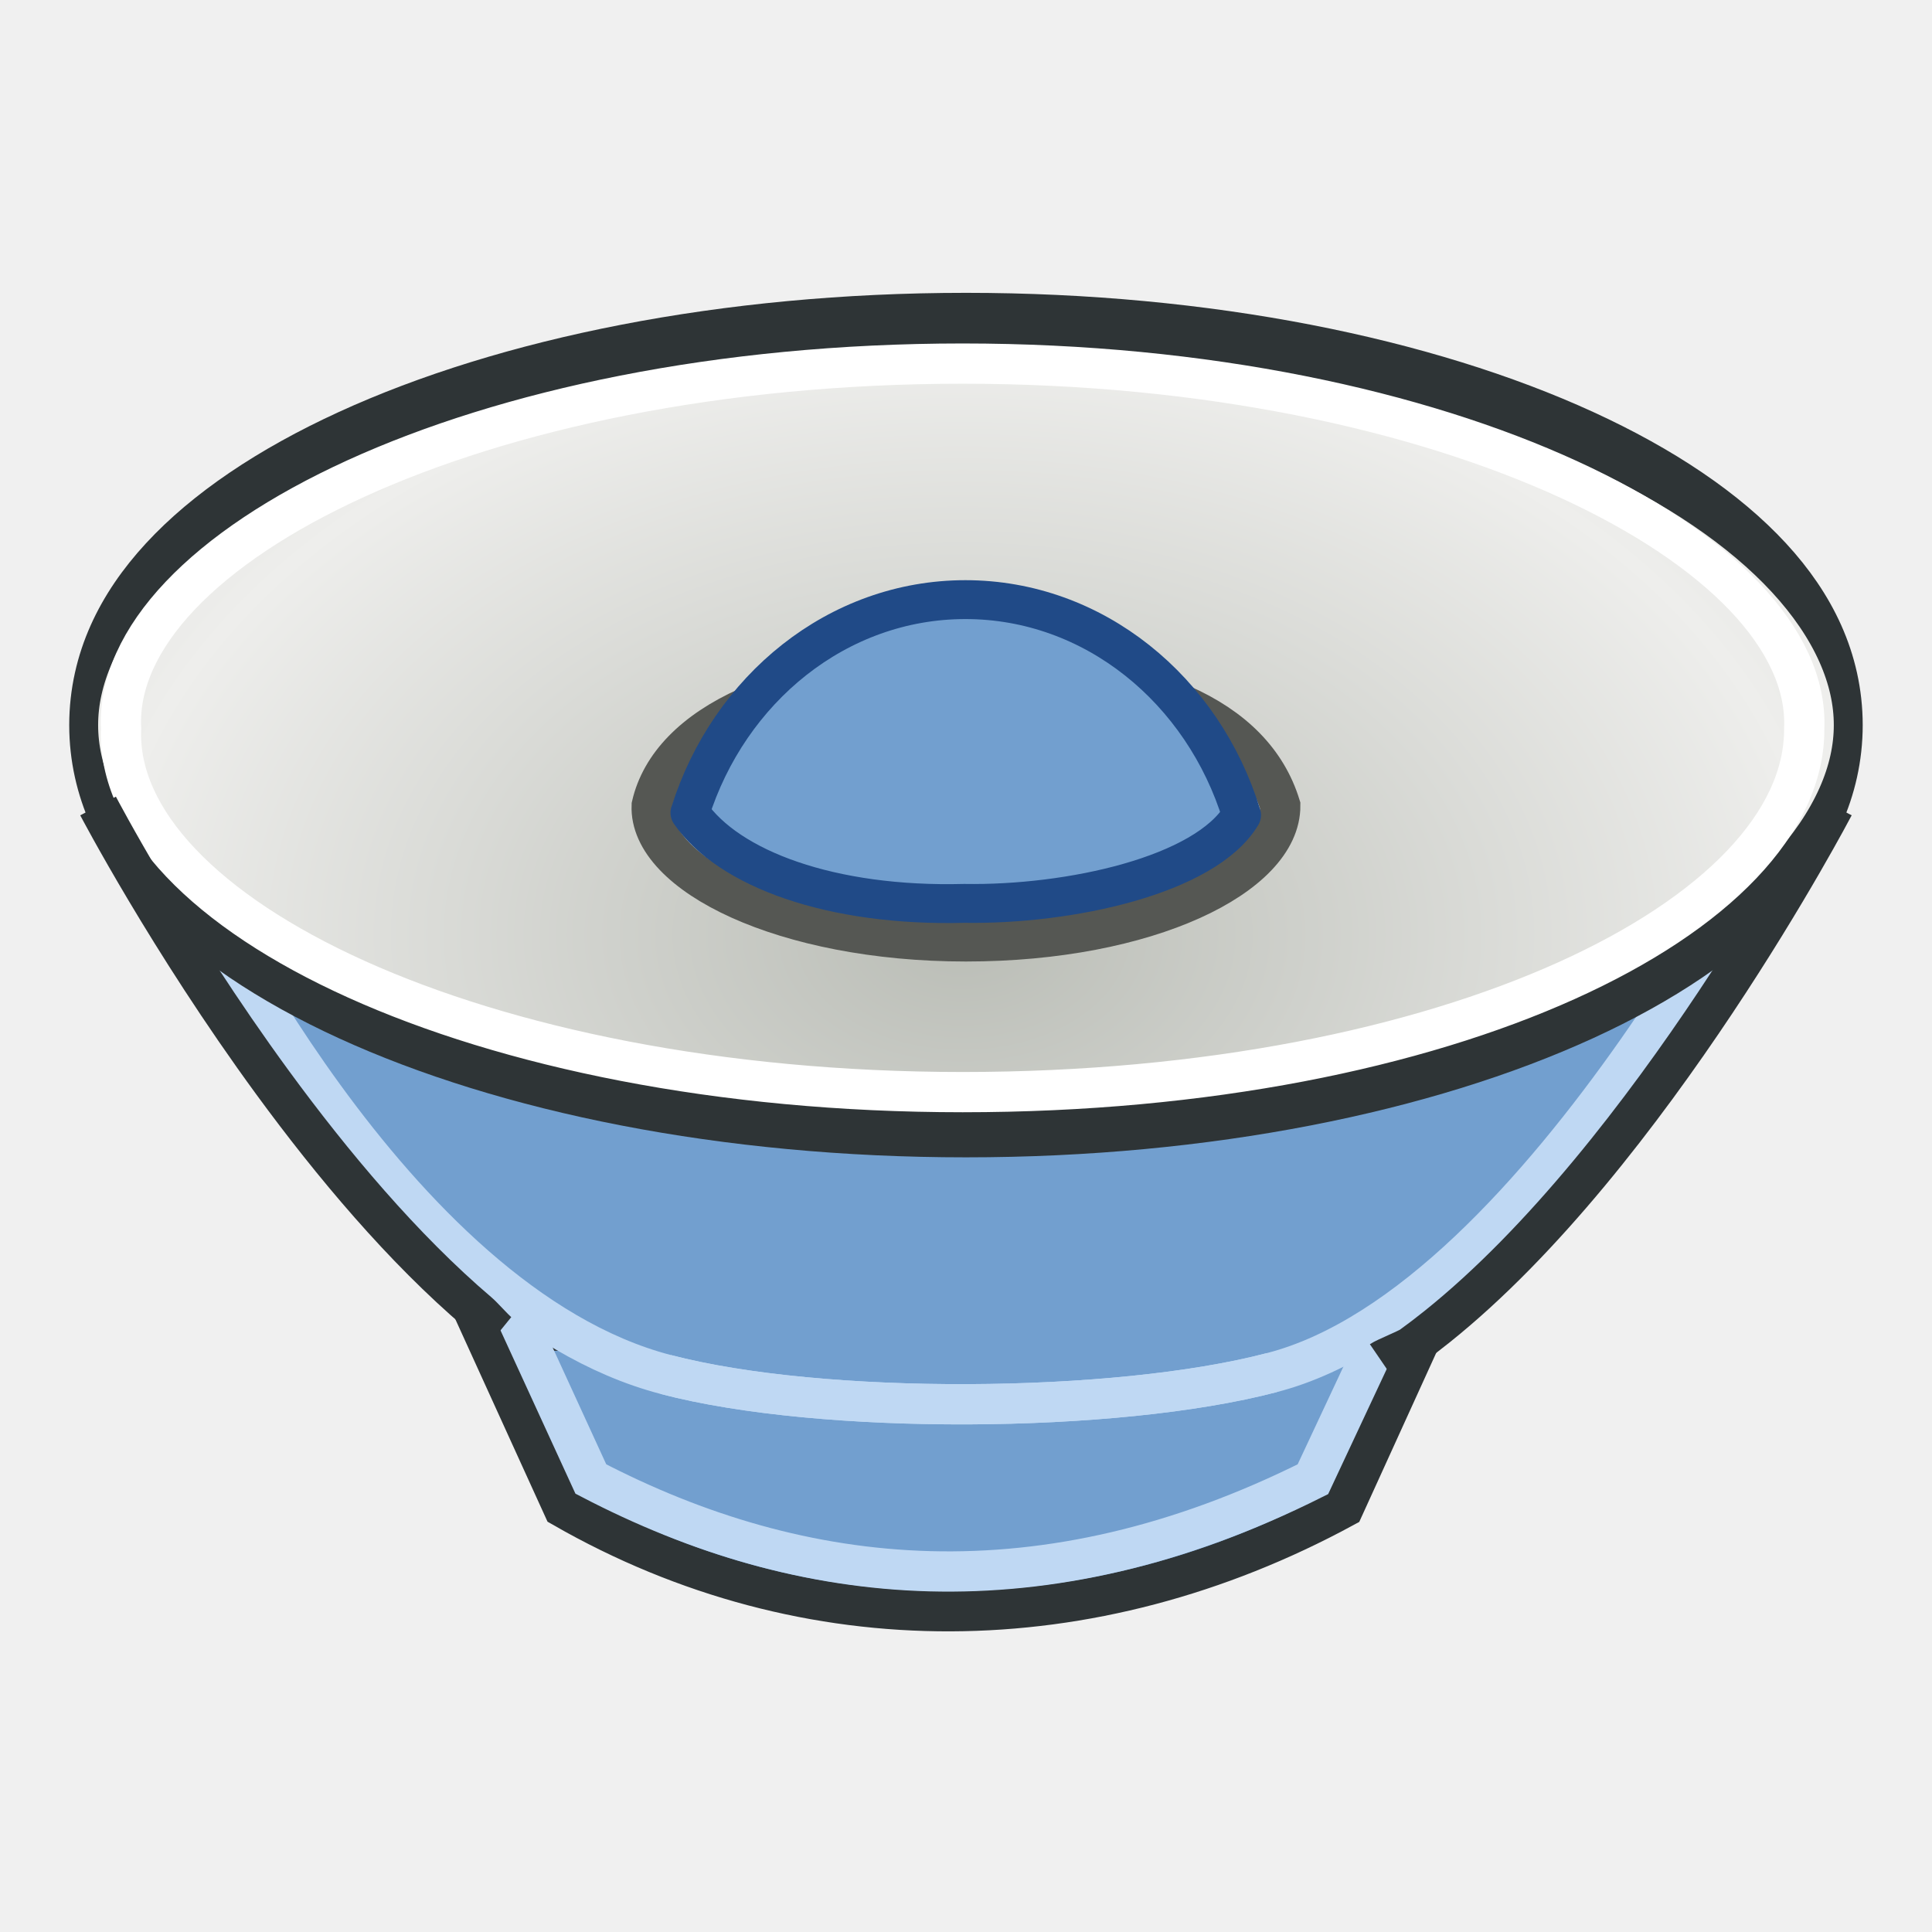
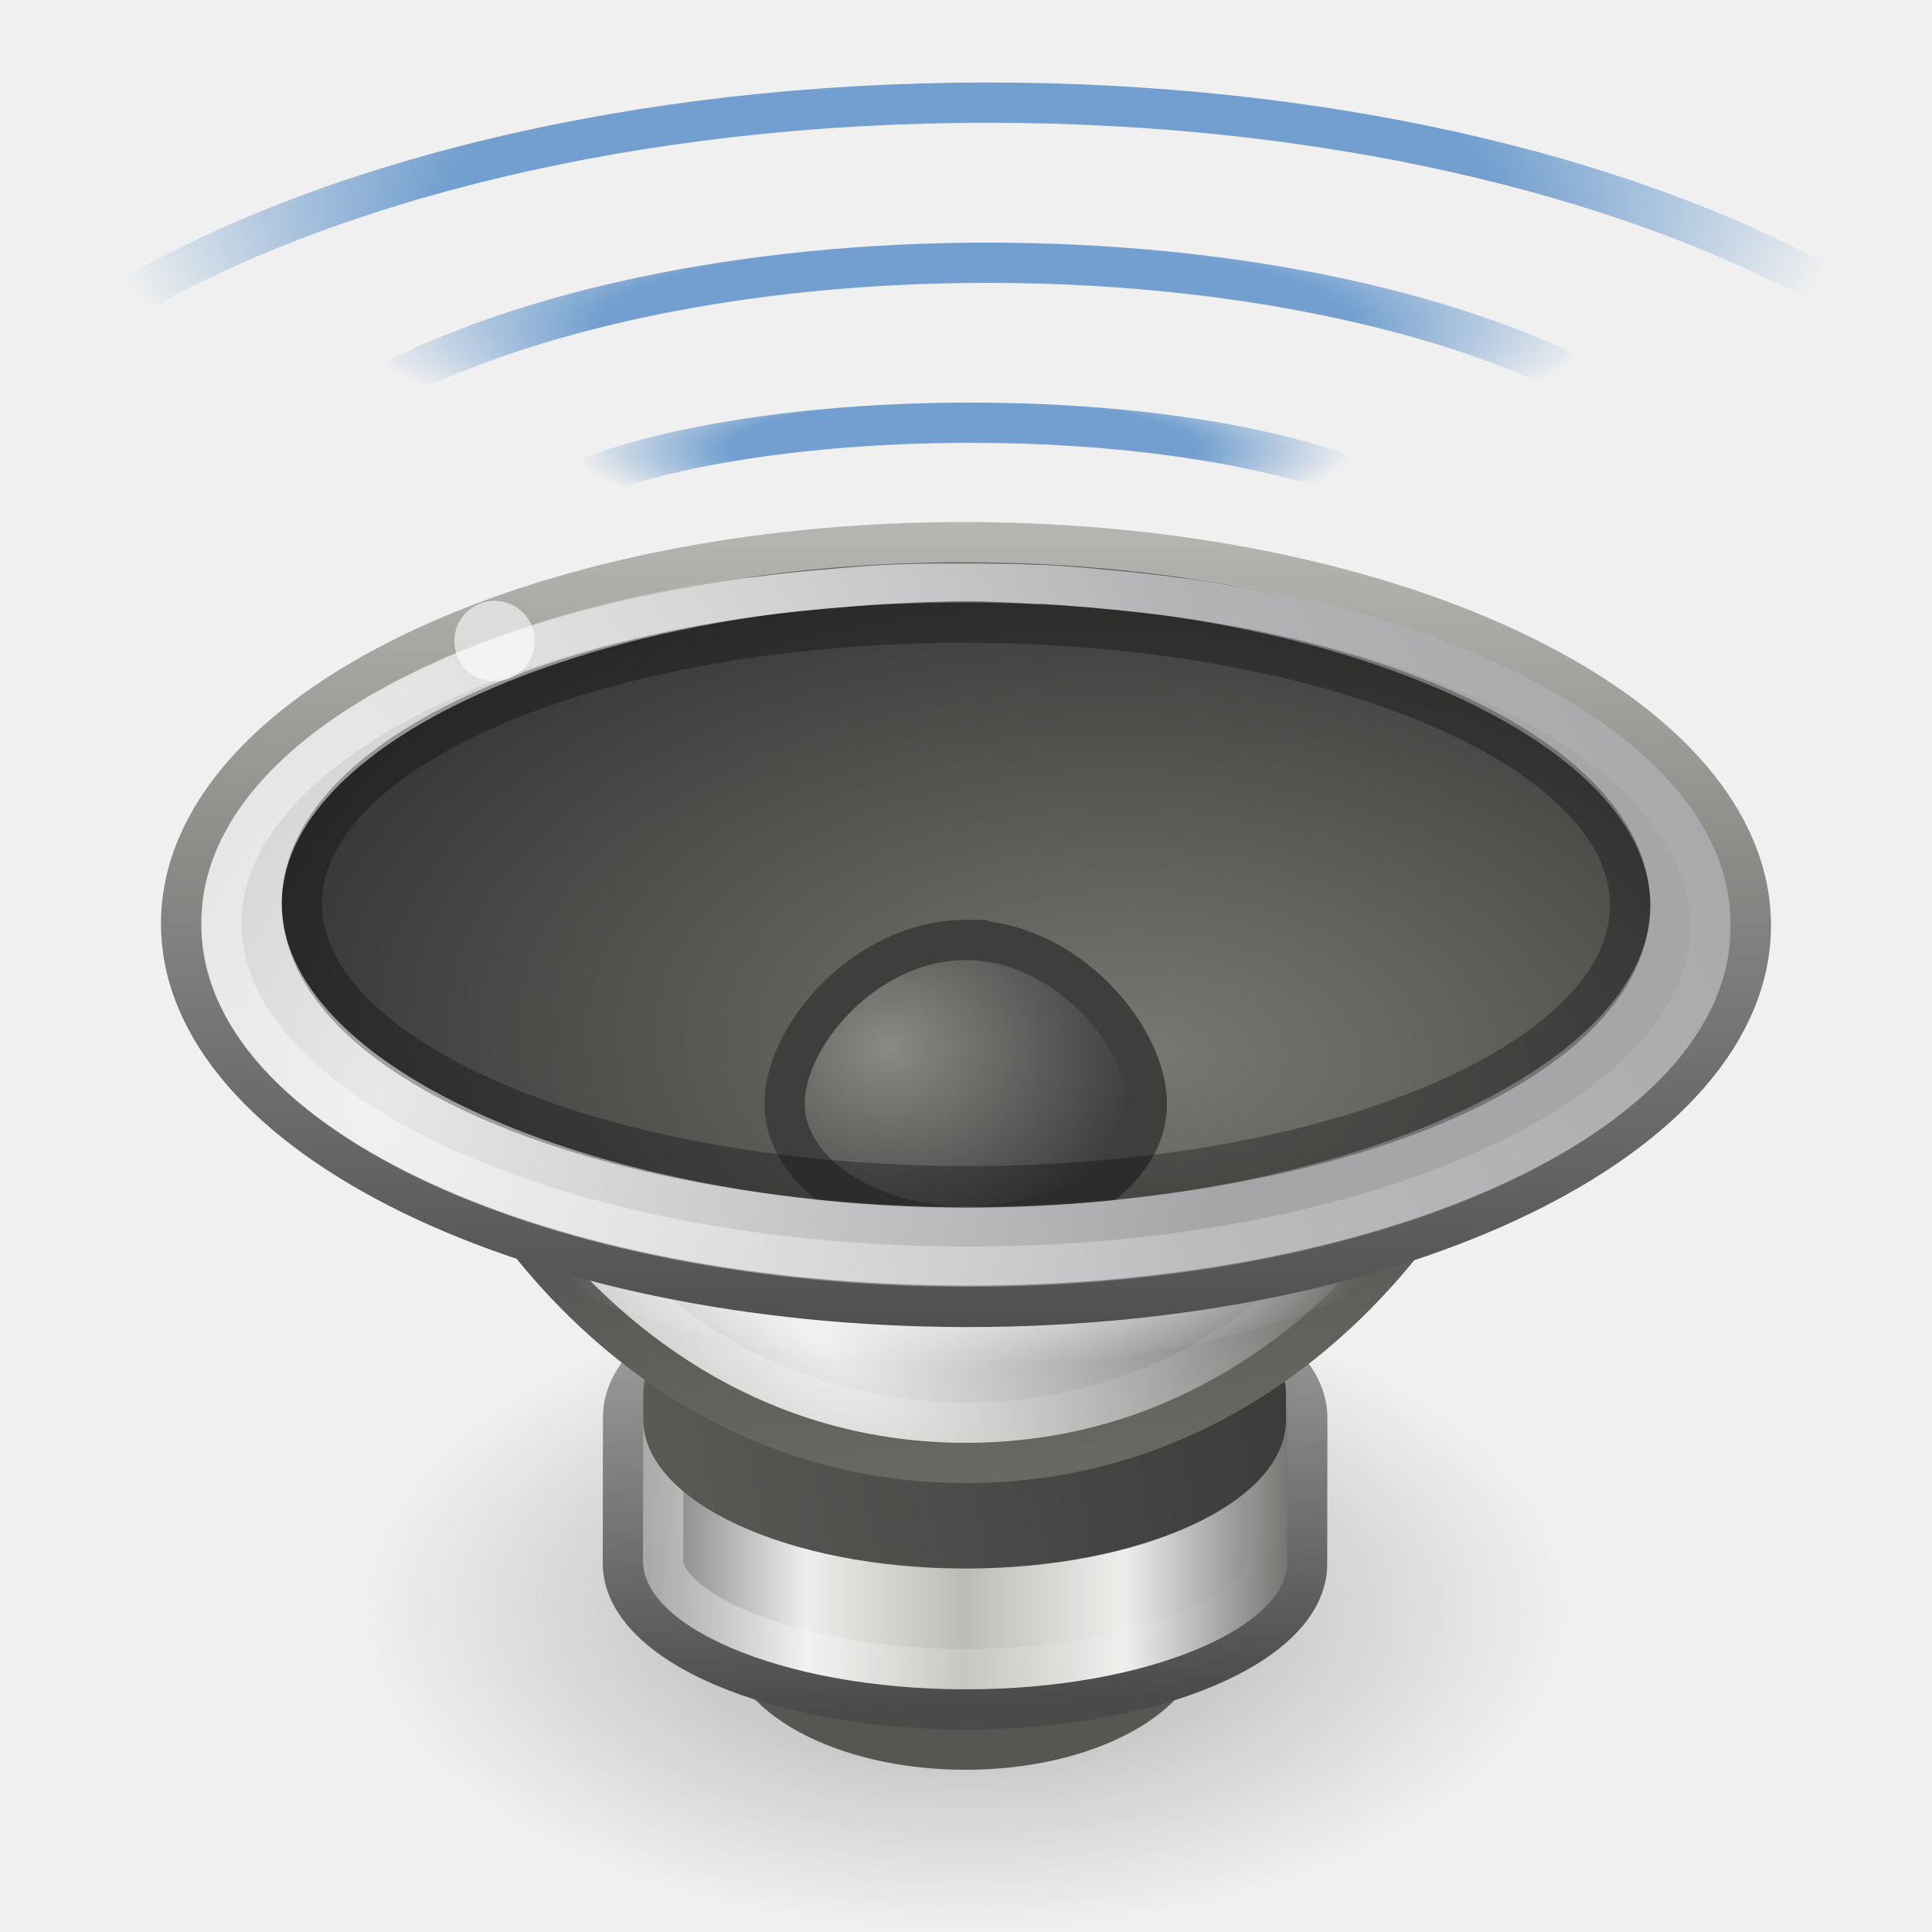
- <svg xmlns="http://www.w3.org/2000/svg" xmlns:xlink="http://www.w3.org/1999/xlink" width="48" height="48" id="svg2643" version="1.0">
-   <defs id="defs2645">
-     <linearGradient id="linearGradient3529">
-       <stop id="stop3531" offset="0" style="stop-color:#fefefe;stop-opacity:1;" />
-       <stop id="stop3533" offset="1" style="stop-color:#e8e7e6;stop-opacity:1;" />
+ <svg xmlns="http://www.w3.org/2000/svg" xmlns:xlink="http://www.w3.org/1999/xlink" version="1.0" width="48" height="48" id="svg6476" viewBox="0 0 48 48">
+   <defs id="defs6478">
+     <linearGradient id="linearGradient17123">
+       <stop id="stop17125" style="stop-color:#000000;stop-opacity:1" offset="0" />
+       <stop id="stop17127" style="stop-color:#000000;stop-opacity:0" offset="1" />
    </linearGradient>
-     <linearGradient id="linearGradient4389">
-       <stop style="stop-color:#555753;stop-opacity:1;" offset="0" id="stop4391" />
-       <stop id="stop4393" offset="1" style="stop-color:#eeeeec;stop-opacity:1;" />
+     <linearGradient id="linearGradient6700">
+       <stop id="stop6702" style="stop-color:#ffffff;stop-opacity:1" offset="0" />
+       <stop id="stop6704" style="stop-color:#ffffff;stop-opacity:0" offset="1" />
    </linearGradient>
-     <linearGradient id="linearGradient4325">
-       <stop id="stop4327" offset="0" style="stop-color:#2e3436;stop-opacity:1;" />
-       <stop style="stop-color:#eeeeec;stop-opacity:1;" offset="1" id="stop4329" />
+     <linearGradient id="linearGradient3844">
+       <stop id="stop3846" style="stop-color:#e8e8e8;stop-opacity:1" offset="0" />
+       <stop id="stop3848" style="stop-color:#a5a6a8;stop-opacity:1" offset="1" />
    </linearGradient>
-     <linearGradient id="linearGradient21608">
-       <stop style="stop-color:#888a85;stop-opacity:1" offset="0" id="stop21610" />
-       <stop style="stop-color:#2e3436;stop-opacity:1" offset="1" id="stop21612" />
+     <linearGradient id="linearGradient6589-510-471-936">
+       <stop id="stop5849" style="stop-color:#878a85;stop-opacity:1" offset="0" />
+       <stop id="stop5851" style="stop-color:#3e3f3d;stop-opacity:1" offset="1" />
    </linearGradient>
-     <linearGradient id="linearGradient15341">
-       <stop style="stop-color:#888a85;stop-opacity:1" offset="0" id="stop15343" />
-       <stop style="stop-color:#555753;stop-opacity:1" offset="1" id="stop15345" />
+     <linearGradient id="linearGradient6643">
+       <stop id="stop6645" style="stop-color:#4c4c4c;stop-opacity:1" offset="0" />
+       <stop id="stop6647" style="stop-color:#d3d7cf;stop-opacity:1" offset="1" />
    </linearGradient>
-     <linearGradient id="linearGradient6371">
-       <stop style="stop-color:#888a85;stop-opacity:1" offset="0" id="stop6373" />
-       <stop style="stop-color:#d3d7cf;stop-opacity:1;" offset="1" id="stop6375" />
+     <linearGradient id="linearGradient4718">
+       <stop id="stop4720" style="stop-color:#767973;stop-opacity:1" offset="0" />
+       <stop id="stop4722" style="stop-color:#202120;stop-opacity:1" offset="1" />
    </linearGradient>
-     <linearGradient id="linearGradient10872">
-       <stop id="stop10874" offset="0" style="stop-color:#888a85;stop-opacity:1" />
-       <stop style="stop-color:#9e9e92;stop-opacity:1;" offset="0.253" id="stop10876" />
-       <stop id="stop10878" offset="1" style="stop-color:#555753;stop-opacity:1" />
+     <linearGradient id="linearGradient6573">
+       <stop id="stop6575" style="stop-color:#ffffff;stop-opacity:1" offset="0" />
+       <stop id="stop6577" style="stop-color:#ffffff;stop-opacity:0" offset="1" />
    </linearGradient>
-     <linearGradient id="linearGradient5254">
-       <stop id="stop5256" offset="0" style="stop-color:#707469;stop-opacity:1;" />
-       <stop id="stop5258" offset="1" style="stop-color:#2e3335;stop-opacity:1;" />
+     <linearGradient id="linearGradient6651">
+       <stop id="stop6653" style="stop-color:#ffffff;stop-opacity:1" offset="0" />
+       <stop id="stop6655" style="stop-color:#ffffff;stop-opacity:0" offset="1" />
    </linearGradient>
-     <linearGradient id="linearGradient10055">
-       <stop style="stop-color:#bebebe;stop-opacity:1;" offset="0" id="stop10057" />
-       <stop id="stop10061" offset="0.375" style="stop-color:#e8e8e8;stop-opacity:1;" />
-       <stop style="stop-color:#5c5c5c;stop-opacity:1;" offset="1" id="stop10059" />
+     <linearGradient id="linearGradient5292">
+       <stop id="stop5294" style="stop-color:#4b4b4b;stop-opacity:1" offset="0" />
+       <stop id="stop5296" style="stop-color:#686b64;stop-opacity:1" offset="1" />
    </linearGradient>
-     <linearGradient id="linearGradient4841">
-       <stop id="stop4843" offset="0" style="stop-color:#babdb6;stop-opacity:1;" />
-       <stop style="stop-color:#fcaf3e;stop-opacity:0.941;" offset="0" id="stop4845" />
-       <stop id="stop4847" offset="1" style="stop-color:#babdb6;stop-opacity:1;" />
-       <stop style="stop-color:#eeeeec;stop-opacity:1;" offset="1" id="stop4849" />
+     <linearGradient id="linearGradient6633">
+       <stop id="stop6635" style="stop-color:#eeeeec;stop-opacity:1" offset="0" />
+       <stop id="stop6637" style="stop-color:#61635f;stop-opacity:1" offset="1" />
    </linearGradient>
-     <linearGradient id="linearGradient4809">
-       <stop style="stop-color:#babdb6;stop-opacity:1;" offset="0" id="stop4811" />
-       <stop id="stop4813" offset="0" style="stop-color:#ad7fa8;stop-opacity:1;" />
-       <stop style="stop-color:#babdb6;stop-opacity:1;" offset="1" id="stop4815" />
-       <stop id="stop4817" offset="1" style="stop-color:#eeeeec;stop-opacity:1;" />
+     <linearGradient id="linearGradient6546-397-668-696-989">
+       <stop id="stop4870" style="stop-color:#383937;stop-opacity:1" offset="0" />
+       <stop id="stop4872" style="stop-color:#595b57;stop-opacity:1" offset="1" />
    </linearGradient>
-     <linearGradient id="linearGradient3345">
-       <stop id="stop3347" offset="0" style="stop-color:#babdb6;stop-opacity:1;" />
-       <stop style="stop-color:#729fcf;stop-opacity:1;" offset="0" id="stop3351" />
-       <stop id="stop3355" offset="1" style="stop-color:#babdb6;stop-opacity:1;" />
-       <stop style="stop-color:#eeeeec;stop-opacity:1;" offset="1" id="stop3349" />
+     <linearGradient id="linearGradient6531">
+       <stop id="stop6533" style="stop-color:#ffffff;stop-opacity:1" offset="0" />
+       <stop id="stop6535" style="stop-color:#ffffff;stop-opacity:0" offset="1" />
    </linearGradient>
-     <linearGradient id="linearGradient3223">
-       <stop style="stop-color:#eeeeec;stop-opacity:1;" offset="0" id="stop3225" />
-       <stop style="stop-color:#babdb6;stop-opacity:1;" offset="1" id="stop3227" />
+     <linearGradient id="linearGradient3858">
+       <stop id="stop3860" style="stop-color:#a0a0a0;stop-opacity:1" offset="0" />
+       <stop id="stop3862" style="stop-color:#4a4a4a;stop-opacity:1" offset="1" />
    </linearGradient>
-     <linearGradient id="linearGradient3503">
-       <stop style="stop-color:#babdb6;stop-opacity:1;" offset="0" id="stop3239" />
-       <stop id="stop3507" offset="1" style="stop-color:#eeeeec;stop-opacity:1;" />
+     <linearGradient id="linearGradient5262">
+       <stop id="stop5264" style="stop-color:#babdb6;stop-opacity:1" offset="0" />
+       <stop id="stop5266" style="stop-color:#eeeeec;stop-opacity:1" offset="0.437" />
+       <stop id="stop5268" style="stop-color:#555753;stop-opacity:1" offset="1" />
    </linearGradient>
-     <radialGradient xlink:href="#linearGradient3503" id="radialGradient3501" cx="22.276" cy="32.249" fx="22.276" fy="32.249" r="20.319" gradientTransform="matrix(1,0,0,0.2366258,0,24.61794)" gradientUnits="userSpaceOnUse" />
-     <radialGradient xlink:href="#linearGradient3503" id="radialGradient3500" gradientUnits="userSpaceOnUse" gradientTransform="matrix(1,0,0,0.2366258,0,24.61794)" cx="22.276" cy="32.249" fx="22.276" fy="32.249" r="20.319" />
-     <radialGradient xlink:href="#linearGradient3503" id="radialGradient3232" gradientUnits="userSpaceOnUse" gradientTransform="matrix(-1.053831,-6.3027391e-8,1.2877417e-8,-0.7232676,47.47493,42.42039)" cx="22.276" cy="21.52" fx="22.276" fy="21.52" r="20.319" spreadMethod="reflect" />
-     <radialGradient xlink:href="#linearGradient3503" id="radialGradient5689" gradientUnits="userSpaceOnUse" gradientTransform="matrix(-1.046908,0,0,0.4796469,270.3786,38.42767)" cx="22.276" cy="32.249" fx="22.276" fy="32.249" r="20.319" />
-     <radialGradient xlink:href="#linearGradient4325" id="radialGradient4359" gradientUnits="userSpaceOnUse" gradientTransform="matrix(-1.053831,-6.3027391e-8,1.2877417e-8,-0.7232676,-52.44726,-106.1479)" spreadMethod="pad" cx="22.276" cy="21.099" fx="22.276" fy="21.099" r="20.319" />
-     <radialGradient xlink:href="#linearGradient3503" id="radialGradient5015" gradientUnits="userSpaceOnUse" gradientTransform="matrix(-1.053831,-6.3027391e-8,1.2877417e-8,-0.7232676,42.72008,-107.8985)" spreadMethod="pad" cx="22.276" cy="21.52" fx="22.276" fy="21.52" r="20.319" />
-     <radialGradient xlink:href="#linearGradient3503" id="radialGradient5062" gradientUnits="userSpaceOnUse" gradientTransform="matrix(-1.053831,-6.3027391e-8,1.2877417e-8,-0.7232676,98.72007,-107.8985)" spreadMethod="pad" cx="22.276" cy="21.52" fx="22.276" fy="21.52" r="20.319" />
-     <radialGradient xlink:href="#linearGradient4325" id="radialGradient5064" gradientUnits="userSpaceOnUse" gradientTransform="matrix(-1.053831,-6.3027391e-8,1.2877417e-8,-0.7232676,98.72007,-107.8985)" spreadMethod="pad" cx="22.276" cy="21.099" fx="22.276" fy="21.099" r="20.319" />
-     <radialGradient xlink:href="#linearGradient4389" id="radialGradient5110" gradientUnits="userSpaceOnUse" gradientTransform="matrix(-1.053831,-6.3027391e-8,1.2877417e-8,-0.7232676,142.7201,-107.8985)" spreadMethod="pad" cx="22.276" cy="21.099" fx="22.276" fy="21.099" r="20.319" />
-     <radialGradient xlink:href="#linearGradient4389" id="radialGradient3863" gradientUnits="userSpaceOnUse" gradientTransform="matrix(-1.053831,-6.3027391e-8,1.2877417e-8,-0.7232676,92.72007,-107.8985)" spreadMethod="pad" cx="22.276" cy="21.099" fx="22.276" fy="21.099" r="20.319" />
-     <radialGradient xlink:href="#linearGradient4389" id="radialGradient3865" gradientUnits="userSpaceOnUse" gradientTransform="matrix(-1.053831,-6.3027391e-8,1.2877417e-8,-0.7232676,92.72007,-107.8985)" spreadMethod="pad" cx="22.276" cy="21.099" fx="22.276" fy="21.099" r="20.319" />
-     <radialGradient xlink:href="#linearGradient4389" id="radialGradient3906" gradientUnits="userSpaceOnUse" gradientTransform="matrix(-1.053831,-6.3027391e-8,1.2877417e-8,-0.7232676,92.72007,-107.8985)" spreadMethod="pad" cx="22.276" cy="21.099" fx="22.276" fy="21.099" r="20.319" />
-     <radialGradient xlink:href="#linearGradient3345" id="radialGradient5554" gradientUnits="userSpaceOnUse" gradientTransform="matrix(-1.053831,-6.3027391e-8,1.2877417e-8,-0.7232676,97.72546,40.41907)" spreadMethod="pad" cx="22.276" cy="21.52" fx="22.276" fy="21.52" r="20.319" />
-     <radialGradient xlink:href="#linearGradient3503" id="radialGradient8512" gradientUnits="userSpaceOnUse" gradientTransform="matrix(-1.053831,-6.3027391e-8,1.2877417e-8,-0.7232676,97.72545,40.29406)" spreadMethod="reflect" cx="22.276" cy="21.52" fx="22.276" fy="21.52" r="20.319" />
+     <radialGradient cx="11.402" cy="36.863" r="10.695" fx="11.402" fy="36.863" id="radialGradient2484" xlink:href="#linearGradient17123" gradientUnits="userSpaceOnUse" gradientTransform="matrix(-1.402526,0,0,0.7480149,39.99173,12.42592)" />
+     <linearGradient x1="16.79" y1="21.27" x2="29.694" y2="46.259" id="linearGradient2518" xlink:href="#linearGradient6700" gradientUnits="userSpaceOnUse" gradientTransform="matrix(1.096632,-0.01771301,0.01803926,1.116835,-2.419304,-6.921553)" />
+     <radialGradient cx="30.685" cy="42.261" r="8.228" fx="30.685" fy="42.261" id="radialGradient2525" xlink:href="#linearGradient3844" gradientUnits="userSpaceOnUse" gradientTransform="matrix(3.987999,0.05259819,-0.04086024,-2.529706,-99.40242,114.6096)" />
+     <radialGradient cx="20.884" cy="20.434" r="4" fx="20.884" fy="20.434" id="radialGradient2528" xlink:href="#linearGradient6589-510-471-936" gradientUnits="userSpaceOnUse" gradientTransform="matrix(1.309223,-0.02114677,0.02520207,1.56029,-5.155679,-9.456514)" />
+     <radialGradient cx="23.165" cy="30.233" r="8.189" fx="23.165" fy="30.233" id="radialGradient2531" xlink:href="#linearGradient4718" gradientUnits="userSpaceOnUse" gradientTransform="matrix(2.094629,0.06935096,-0.1209478,3.677939,-22.19035,-84.44546)" />
+     <linearGradient x1="16.633" y1="45.788" x2="38.305" y2="45.753" id="linearGradient2533" xlink:href="#linearGradient6643" gradientUnits="userSpaceOnUse" gradientTransform="matrix(1.225646,-0.01979688,0.01901434,1.177205,-5.704156,-8.555509)" />
+     <linearGradient x1="19.24" y1="4.811" x2="11.324" y2="35.458" id="linearGradient2536" xlink:href="#linearGradient6573" gradientUnits="userSpaceOnUse" gradientTransform="matrix(0.9032913,-0.01459006,0.01406615,0.8708542,6.31709,4.983276)" />
+     <radialGradient cx="23.987" cy="27.053" r="7.75" fx="23.987" fy="27.053" id="radialGradient2542" xlink:href="#linearGradient6651" gradientUnits="userSpaceOnUse" gradientTransform="matrix(-0.3217342,0.00519671,-0.02079234,-1.287278,25.54939,58.67044)" />
+     <radialGradient cx="9.32" cy="18.817" r="12.5" fx="9.32" fy="18.817" id="radialGradient2545" xlink:href="#linearGradient6633" gradientUnits="userSpaceOnUse" gradientTransform="matrix(0.7215875,0.5105606,-0.908924,1.193324,25.79575,-6.879863)" />
+     <linearGradient x1="19.031" y1="34.521" x2="6.964" y2="35.678" id="linearGradient2547" xlink:href="#linearGradient5292" gradientUnits="userSpaceOnUse" gradientTransform="matrix(0.9113395,-0.01472014,0.01419247,0.8786732,6.165419,4.813647)" />
+     <linearGradient x1="80.693" y1="31.561" x2="77.125" y2="14" id="linearGradient2550" xlink:href="#linearGradient6546-397-668-696-989" gradientUnits="userSpaceOnUse" gradientTransform="rotate(-0.9253705,172.3641,4123.277)" />
+     <linearGradient x1="9.883" y1="14.051" x2="5.101" y2="30.001" id="linearGradient2553" xlink:href="#linearGradient6531" gradientUnits="userSpaceOnUse" gradientTransform="matrix(0.8936334,-0.01443412,0.01615005,0.9998695,4.687644,2.170515)" />
+     <linearGradient x1="102.357" y1="-41.092" x2="82.681" y2="-41.092" id="linearGradient2556" xlink:href="#linearGradient5262" gradientUnits="userSpaceOnUse" gradientTransform="matrix(0.00739407,0.4577748,-0.4322296,0.00698141,-9.20448,-22.46882)" spreadMethod="reflect" />
+     <linearGradient x1="105.44" y1="3.242" x2="105.893" y2="13.057" id="linearGradient2558" xlink:href="#linearGradient3858" gradientUnits="userSpaceOnUse" gradientTransform="rotate(89.07463,44.55834,-25.34463)" />
+     <linearGradient id="linearGradient6958">
+       <stop id="stop6960" offset="0" style="stop-color:#729fcf;stop-opacity:1;" />
+       <stop id="stop6966" offset="0.6" style="stop-color:#729fcf;stop-opacity:1;" />
+       <stop id="stop6962" offset="1" style="stop-color:#729fcf;stop-opacity:0;" />
+     </linearGradient>
+     <radialGradient cx="72.496" cy="22.844" fx="72.496" fy="22.844" gradientTransform="matrix(0,-1.606302,-4.508895,0,127.1172,121.519)" gradientUnits="userSpaceOnUse" id="radialGradient6968" r="4.82" xlink:href="#linearGradient6958" />
+     <radialGradient cx="70.531" cy="22.734" fx="70.531" fy="22.734" gradientTransform="matrix(0,-0.9341448,-4.313723,0,122.3208,73.94742)" gradientUnits="userSpaceOnUse" id="radialGradient6976" r="3.598" xlink:href="#linearGradient6958" />
+     <radialGradient cx="60.641" cy="22.656" fx="60.641" fy="22.656" gradientTransform="matrix(0,-0.758431,-3.696354,0,107.6714,57.15095)" gradientUnits="userSpaceOnUse" id="radialGradient6984" r="2.619" xlink:href="#linearGradient6958" />
  </defs>
-   <g id="layer1">
-     <g id="g8490" transform="matrix(1,0,0,-1,-50.3346,47.95837)">
-       <path id="path8492" d="m 64.326,10.506 c 6.071,-3.482 13.143,-3.393 19.393,0 l 2,4.393 -23.393,0 2,-4.393 z" style="fill:#729fcf;fill-opacity:1;fill-rule:nonzero;stroke:#2e3436;stroke-width:1;stroke-linecap:butt;stroke-linejoin:miter;stroke-miterlimit:4;stroke-opacity:1;stroke-dashoffset:0;marker:none;visibility:visible;display:inline;overflow:visible;enable-background:accumulate" />
-       <path d="m 95.897,27.935 c 0,0 -4.547,-8.687 -9.861,-12.939 -0.211,-0.169 -0.422,-0.33 -0.635,-0.484 -0.502,-0.363 -1.009,-0.682 -1.519,-0.948 -0.569,-0.296 -1.141,-0.525 -1.711,-0.672 -3.883,-1.019 -11.717,-1.062 -15.59,-0.046 -0.84,0.219 -1.682,0.612 -2.512,1.132 -0.625,0.392 -1.244,0.856 -1.851,1.372 -1.871,1.593 -3.628,3.688 -5.108,5.71 -2.597,3.549 -4.338,6.875 -4.338,6.875" style="fill:none;stroke:none" id="path8494" />
-       <path style="fill:none;stroke:#bfd8f3;stroke-width:1;stroke-linecap:butt;stroke-linejoin:miter;stroke-miterlimit:4;stroke-opacity:1;stroke-dashoffset:0;marker:none;visibility:visible;display:inline;overflow:visible;enable-background:accumulate" d="m 62.827,15.979 2.187,-4.766 c 5.261,-2.743 11.22,-3.367 17.939,-0.006 l 1.969,4.204" id="path8496" />
-       <path d="m 95.002,28.524 c 0,0 -6.308,-12.929 -13.071,-14.668 -3.883,-1.019 -11.185,-1.062 -15.058,-0.046 -6.844,1.786 -11.84,12.464 -11.84,12.464" style="fill:#729fcf;fill-opacity:1;fill-rule:evenodd;stroke:#bfd8f3;stroke-width:1px;stroke-linecap:butt;stroke-linejoin:miter;stroke-opacity:1" id="path8498" />
-       <path transform="matrix(1.046908,0,0,2.027027,51.01285,-35.40961)" d="m 43.214,32.241 c 0,2.737 -9.374,4.955 -20.938,4.955 -11.563,0 -20.938,-2.219 -20.938,-4.955 0,-2.737 9.374,-4.955 20.938,-4.955 11.563,0 20.938,2.219 20.938,4.955 z" id="path8500" style="fill:#eeeeec;fill-opacity:1;fill-rule:nonzero;stroke:#2e3436;stroke-width:0.686;stroke-linecap:butt;stroke-linejoin:miter;stroke-miterlimit:4;stroke-opacity:1;stroke-dasharray:none;stroke-dashoffset:0;marker:none;visibility:visible;display:inline;overflow:visible;enable-background:accumulate" />
-       <path id="path8502" d="m 95.16,29.859 c 0.189,4.408 -8.81,9.066 -20.909,9.066 -12.1,0 -21.13,-4.595 -20.909,-9.066 -0.189,-4.566 8.81,-9.034 20.909,-9.034 12.1,0 20.941,4.374 20.909,9.034 z" style="fill:url(#radialGradient8512);fill-opacity:1;fill-rule:nonzero;stroke:#ffffff;stroke-width:1;stroke-linecap:butt;stroke-linejoin:miter;stroke-miterlimit:4;stroke-opacity:1;stroke-dashoffset:0;marker:none;visibility:visible;display:inline;overflow:visible;enable-background:accumulate" />
-       <path style="fill:none;stroke:#555753;stroke-width:1;stroke-linecap:butt;stroke-linejoin:miter;stroke-miterlimit:4;stroke-opacity:1;stroke-dasharray:none;stroke-dashoffset:0;marker:none;visibility:visible;display:inline;overflow:visible;enable-background:accumulate" d="m 82.142,27.944 c -0.674,2.188 -3.29,3.385 -7.808,3.385 -4.518,0 -7.349,-1.377 -7.808,-3.385 -0.071,-1.705 3.29,-3.374 7.808,-3.374 4.518,0 7.82,1.633 7.808,3.374 z" id="path8504" />
-       <path style="fill:#729fcf;fill-opacity:1;fill-rule:nonzero;stroke:#204a87;stroke-width:0.966;stroke-linecap:butt;stroke-linejoin:round;stroke-miterlimit:4;stroke-opacity:1;stroke-dashoffset:0;marker:none;visibility:visible;display:inline;overflow:visible;enable-background:accumulate" d="m 67.477,27.765 c 0.97,3.079 3.669,5.296 6.843,5.296 3.194,0 5.906,-2.244 6.861,-5.353 -0.901,-1.501 -4.281,-2.237 -6.891,-2.194 -3.304,-0.086 -5.856,0.86 -6.814,2.251 z" id="path8506" />
-       <path id="path8508" style="fill:none;stroke:#2e3436;stroke-width:1px;stroke-linecap:butt;stroke-linejoin:miter;stroke-opacity:1" d="m 62.722,14.847 c -0.127,0.103 -0.379,0.395 -0.505,0.502 -1.871,1.593 -3.628,3.688 -5.108,5.71 -2.597,3.549 -4.338,6.875 -4.338,6.875 m 43.125,0 c 0,0 -4.547,-8.687 -9.861,-12.939 -0.211,-0.169 -0.422,-0.33 -0.635,-0.484 -0.101,-0.073 -0.648,-0.293 -0.749,-0.362" />
-       <path id="path8510" style="fill:none;stroke:#bfd8f3;stroke-width:1px;stroke-linecap:butt;stroke-linejoin:miter;stroke-opacity:1" d="m 81.931,13.856 c -3.883,-1.019 -11.185,-1.062 -15.058,-0.046" />
-     </g>
+   <path d="m 9,40 c 0,4.418 6.716,8 15,8 C 32.284,48 39,44.418 39,40 39,35.582 32.284,32 24,32 15.716,32 9,35.582 9,40 Z" id="path16236" style="display:inline;opacity:0.3;fill:url(#radialGradient2484);fill-opacity:1;stroke:none;stroke-width:1" />
+   <g id="g4895" transform="rotate(-88.98547,24.44845,24.30479)">
+     <path style="fill:#2e3436;fill-opacity:1;stroke:#555753;stroke-width:1;stroke-linecap:round;stroke-linejoin:miter;stroke-miterlimit:4;stroke-dasharray:none;stroke-dashoffset:0;stroke-opacity:1" id="path5330" d="m 11.277,24.067 c 0.049,3.037 -1.254,5.521 -2.911,5.548 -1.657,0.027 -3.039,-2.414 -3.088,-5.451 -0.049,-3.037 1.254,-5.521 2.911,-5.548 1.657,-0.027 3.039,2.414 3.088,5.451 z" />
+     <path style="display:inline;overflow:visible;visibility:visible;fill:url(#linearGradient2556);fill-opacity:1;fill-rule:nonzero;stroke:url(#linearGradient2558);stroke-width:1;stroke-linecap:butt;stroke-linejoin:miter;stroke-miterlimit:4;stroke-dasharray:none;stroke-dashoffset:0;stroke-opacity:1;marker:none;enable-background:accumulate" id="path2766" d="m 9.764,15.59 c -2.001,0.032 -3.563,3.866 -3.487,8.557 0.076,4.691 1.761,8.473 3.762,8.44 l 3.625,-0.059 c 2.001,-0.032 3.563,-3.866 3.487,-8.557 -0.076,-4.691 -1.761,-8.473 -3.762,-8.44 z" />
+     <path style="display:inline;opacity:0.4;fill:none;stroke:url(#linearGradient2553);stroke-width:1;stroke-linecap:round;stroke-linejoin:miter;stroke-miterlimit:4;stroke-dasharray:none;stroke-dashoffset:0;stroke-opacity:1" id="path5556" d="m 9.837,16.589 c -0.47,0.008 -1.123,0.564 -1.673,1.934 -0.55,1.369 -0.923,3.391 -0.887,5.609 0.036,2.218 0.474,4.226 1.068,5.577 0.594,1.351 1.264,1.886 1.734,1.878 l 3.575,-0.058 c 0.47,-0.008 1.123,-0.564 1.673,-1.934 0.55,-1.369 0.923,-3.391 0.887,-5.609 -0.036,-2.218 -0.474,-4.226 -1.068,-5.577 -0.594,-1.351 -1.264,-1.886 -1.734,-1.878 z" />
+     <path style="display:inline;fill:url(#linearGradient2550);fill-opacity:1;stroke:none" id="path6556" d="m 13.344,16.033 c -2.04,0.033 -3.639,3.636 -3.567,8.043 0.071,4.407 1.785,7.957 3.825,7.924 l 0.637,-0.01 c 2.04,-0.033 3.639,-3.636 3.567,-8.043 -0.071,-4.407 -1.785,-7.957 -3.825,-7.924 z" />
+     <path style="fill:url(#radialGradient2545);fill-opacity:1;stroke:url(#linearGradient2547);stroke-width:1;stroke-linecap:round;stroke-linejoin:miter;stroke-miterlimit:4;stroke-dasharray:none;stroke-dashoffset:0;stroke-opacity:1" id="path1871" d="m 12.401,24.049 c 0.149,9.226 9.42,14.35 15.107,14.258 3.937,-0.064 6.894,-6.608 6.765,-14.611 C 34.144,15.693 30.977,9.247 27.04,9.31 21.353,9.402 12.252,14.823 12.401,24.049 Z" />
+     <path style="display:inline;fill:url(#radialGradient2542);fill-opacity:1;stroke:none" id="path6649" d="M 35.273,23.679 C 35.425,33.067 30.959,40.751 25.299,40.843 19.639,40.934 14.928,33.398 14.776,24.01 14.624,14.623 19.09,6.939 24.75,6.847 30.41,6.756 35.122,14.292 35.273,23.679 Z" />
+     <path style="display:inline;opacity:0.4;fill:none;stroke:url(#linearGradient2536);stroke-width:1;stroke-linecap:round;stroke-linejoin:miter;stroke-miterlimit:4;stroke-dasharray:none;stroke-dashoffset:0;stroke-opacity:1" id="path6567" d="m 27.015,10.311 c -2.525,0.041 -6.054,1.346 -8.834,3.709 -2.781,2.362 -4.849,5.723 -4.779,10.013 0.069,4.29 2.245,7.582 5.1,9.853 2.855,2.271 6.424,3.462 8.949,3.421 1.429,-0.023 2.9,-1.304 4.033,-3.767 1.133,-2.463 1.852,-5.971 1.789,-9.829 -0.062,-3.857 -0.894,-7.341 -2.106,-9.766 -1.212,-2.425 -2.723,-3.658 -4.153,-3.635 z" />
+     <path style="fill:url(#radialGradient2531);fill-opacity:1;stroke:url(#linearGradient2533);stroke-width:1;stroke-linecap:round;stroke-linejoin:miter;stroke-miterlimit:4;stroke-dasharray:none;stroke-dashoffset:0;stroke-opacity:1" id="path1873" d="M 35.273,23.679 C 35.447,34.448 31.336,43.246 26.09,43.33 20.844,43.415 16.45,34.754 16.276,23.986 16.102,13.218 20.214,4.42 25.46,4.335 c 5.246,-0.085 9.64,8.576 9.814,19.344 z" />
+     <path style="fill:url(#radialGradient2528);fill-opacity:1;stroke:#3e3f3d;stroke-width:1;stroke-linecap:round;stroke-linejoin:miter;stroke-miterlimit:4;stroke-dashoffset:0;stroke-opacity:1" id="path3672" d="m 25.391,23.839 c 0.04,2.484 -2.31,4.538 -3.993,4.565 -1.683,0.027 -3.082,-1.966 -3.122,-4.45 -0.04,-2.484 1.293,-4.521 2.977,-4.549 1.683,-0.027 4.098,1.95 4.139,4.434 z" />
+     <path style="display:inline;fill:url(#radialGradient2525);fill-opacity:1;stroke:none" id="path6605" d="m 25.468,4.835 c -2.632,0.043 -4.821,2.328 -6.345,5.791 -1.524,3.463 -2.399,8.182 -2.316,13.352 0.083,5.169 1.111,9.858 2.746,13.27 1.635,3.412 3.896,5.625 6.529,5.583 2.632,-0.043 4.821,-2.328 6.345,-5.791 0.952,-2.164 1.659,-4.839 2.031,-7.784 0.012,-0.093 0.016,-0.188 0.027,-0.282 0.067,-0.568 0.117,-1.134 0.16,-1.722 0.042,-0.547 0.08,-1.094 0.098,-1.658 9.62e-4,-0.031 -0.002,-0.063 -0.002,-0.094 0.018,-0.596 0.012,-1.201 0.002,-1.813 -0.01,-0.644 -0.021,-1.279 -0.062,-1.905 -0.035,-0.556 -0.095,-1.113 -0.152,-1.654 -0.061,-0.586 -0.13,-1.15 -0.215,-1.715 -0.015,-0.095 -0.02,-0.186 -0.036,-0.281 C 33.811,15.201 33.018,12.55 31.996,10.418 30.362,7.006 28.1,4.793 25.468,4.835 Z m 0.532,1.992 c 1.922,-0.031 3.808,1.704 5.265,4.759 0.91,1.909 1.647,4.309 2.082,6.999 0.087,0.538 0.151,1.093 0.214,1.653 0.056,0.525 0.116,1.052 0.151,1.592 0.042,0.62 0.082,1.235 0.093,1.874 0.01,0.596 -0.016,1.171 -0.034,1.751 -0.001,0.041 0.003,0.084 0.002,0.125 -0.019,0.537 -0.058,1.074 -0.099,1.596 -0.045,0.562 -0.091,1.119 -0.161,1.659 -0.348,2.702 -1.007,5.124 -1.855,7.062 -1.357,3.1 -3.187,4.896 -5.109,4.927 -1.922,0.031 -3.808,-1.704 -5.265,-4.759 -1.457,-3.055 -2.463,-7.351 -2.54,-12.117 -0.077,-4.765 0.79,-9.092 2.147,-12.193 1.357,-3.1 3.187,-4.896 5.109,-4.927 z" />
+     <path style="display:inline;opacity:0.3;fill:none;stroke:#000000;stroke-width:1;stroke-linecap:round;stroke-linejoin:miter;stroke-miterlimit:4;stroke-dasharray:none;stroke-dashoffset:0;stroke-opacity:1" id="path6615" d="m 33.274,23.712 c 0.147,9.112 -2.867,16.548 -6.733,16.611 -3.865,0.062 -7.118,-7.273 -7.266,-16.385 -0.147,-9.112 2.867,-16.548 6.733,-16.611 3.865,-0.062 7.118,7.273 7.266,16.385 z" />
+     <path style="display:inline;opacity:0.4;fill:none;stroke:url(#linearGradient2518);stroke-width:1;stroke-linecap:round;stroke-linejoin:miter;stroke-miterlimit:4;stroke-dasharray:none;stroke-dashoffset:0;stroke-opacity:1" id="path6698" d="m 34.274,23.696 c 0.165,10.216 -3.506,18.559 -8.2,18.635 -4.694,0.076 -8.633,-8.144 -8.798,-18.36 -0.165,-10.216 3.506,-18.559 8.2,-18.635 4.694,-0.076 8.633,8.144 8.798,18.36 z" />
+     <path style="display:inline;opacity:0.6;fill:#ffffff;fill-opacity:1;stroke:none" id="path5501" d="m 33.609,11.981 c 0.009,0.552 -0.432,1.007 -0.984,1.016 -0.552,0.009 -1.007,-0.432 -1.016,-0.984 -0.009,-0.552 0.432,-1.007 0.984,-1.016 0.552,-0.009 1.007,0.432 1.016,0.984 z" />
  </g>
+   <path d="M 2.883,7.588 C 7.984,4.519 15.792,2.55 24.538,2.55 c 8.283,0 15.715,1.761 20.813,4.555" id="path25249" style="display:inline;fill:none;stroke:url(#radialGradient6968);stroke-width:1;stroke-linecap:round;stroke-linejoin:round;stroke-miterlimit:4;stroke-dasharray:none;stroke-dashoffset:1.2;stroke-opacity:1" />
+   <path d="M 9.502,9.594 C 13.03,7.728 18.444,6.528 24.538,6.528 c 5.762,0 10.933,1.066 14.462,2.76" id="path21632" style="display:inline;fill:none;stroke:url(#radialGradient6976);stroke-width:1;stroke-linecap:round;stroke-linejoin:round;stroke-miterlimit:4;stroke-dasharray:none;stroke-dashoffset:1.2;stroke-opacity:1" />
+   <path d="m 14.744,11.817 c 2.18,-0.802 5.571,-1.315 9.374,-1.315 3.598,0 6.808,0.464 8.991,1.193" id="path27920" style="display:inline;fill:none;stroke:url(#radialGradient6984);stroke-width:1;stroke-linecap:round;stroke-linejoin:round;stroke-miterlimit:4;stroke-dasharray:none;stroke-dashoffset:1.2;stroke-opacity:1" />
</svg>
